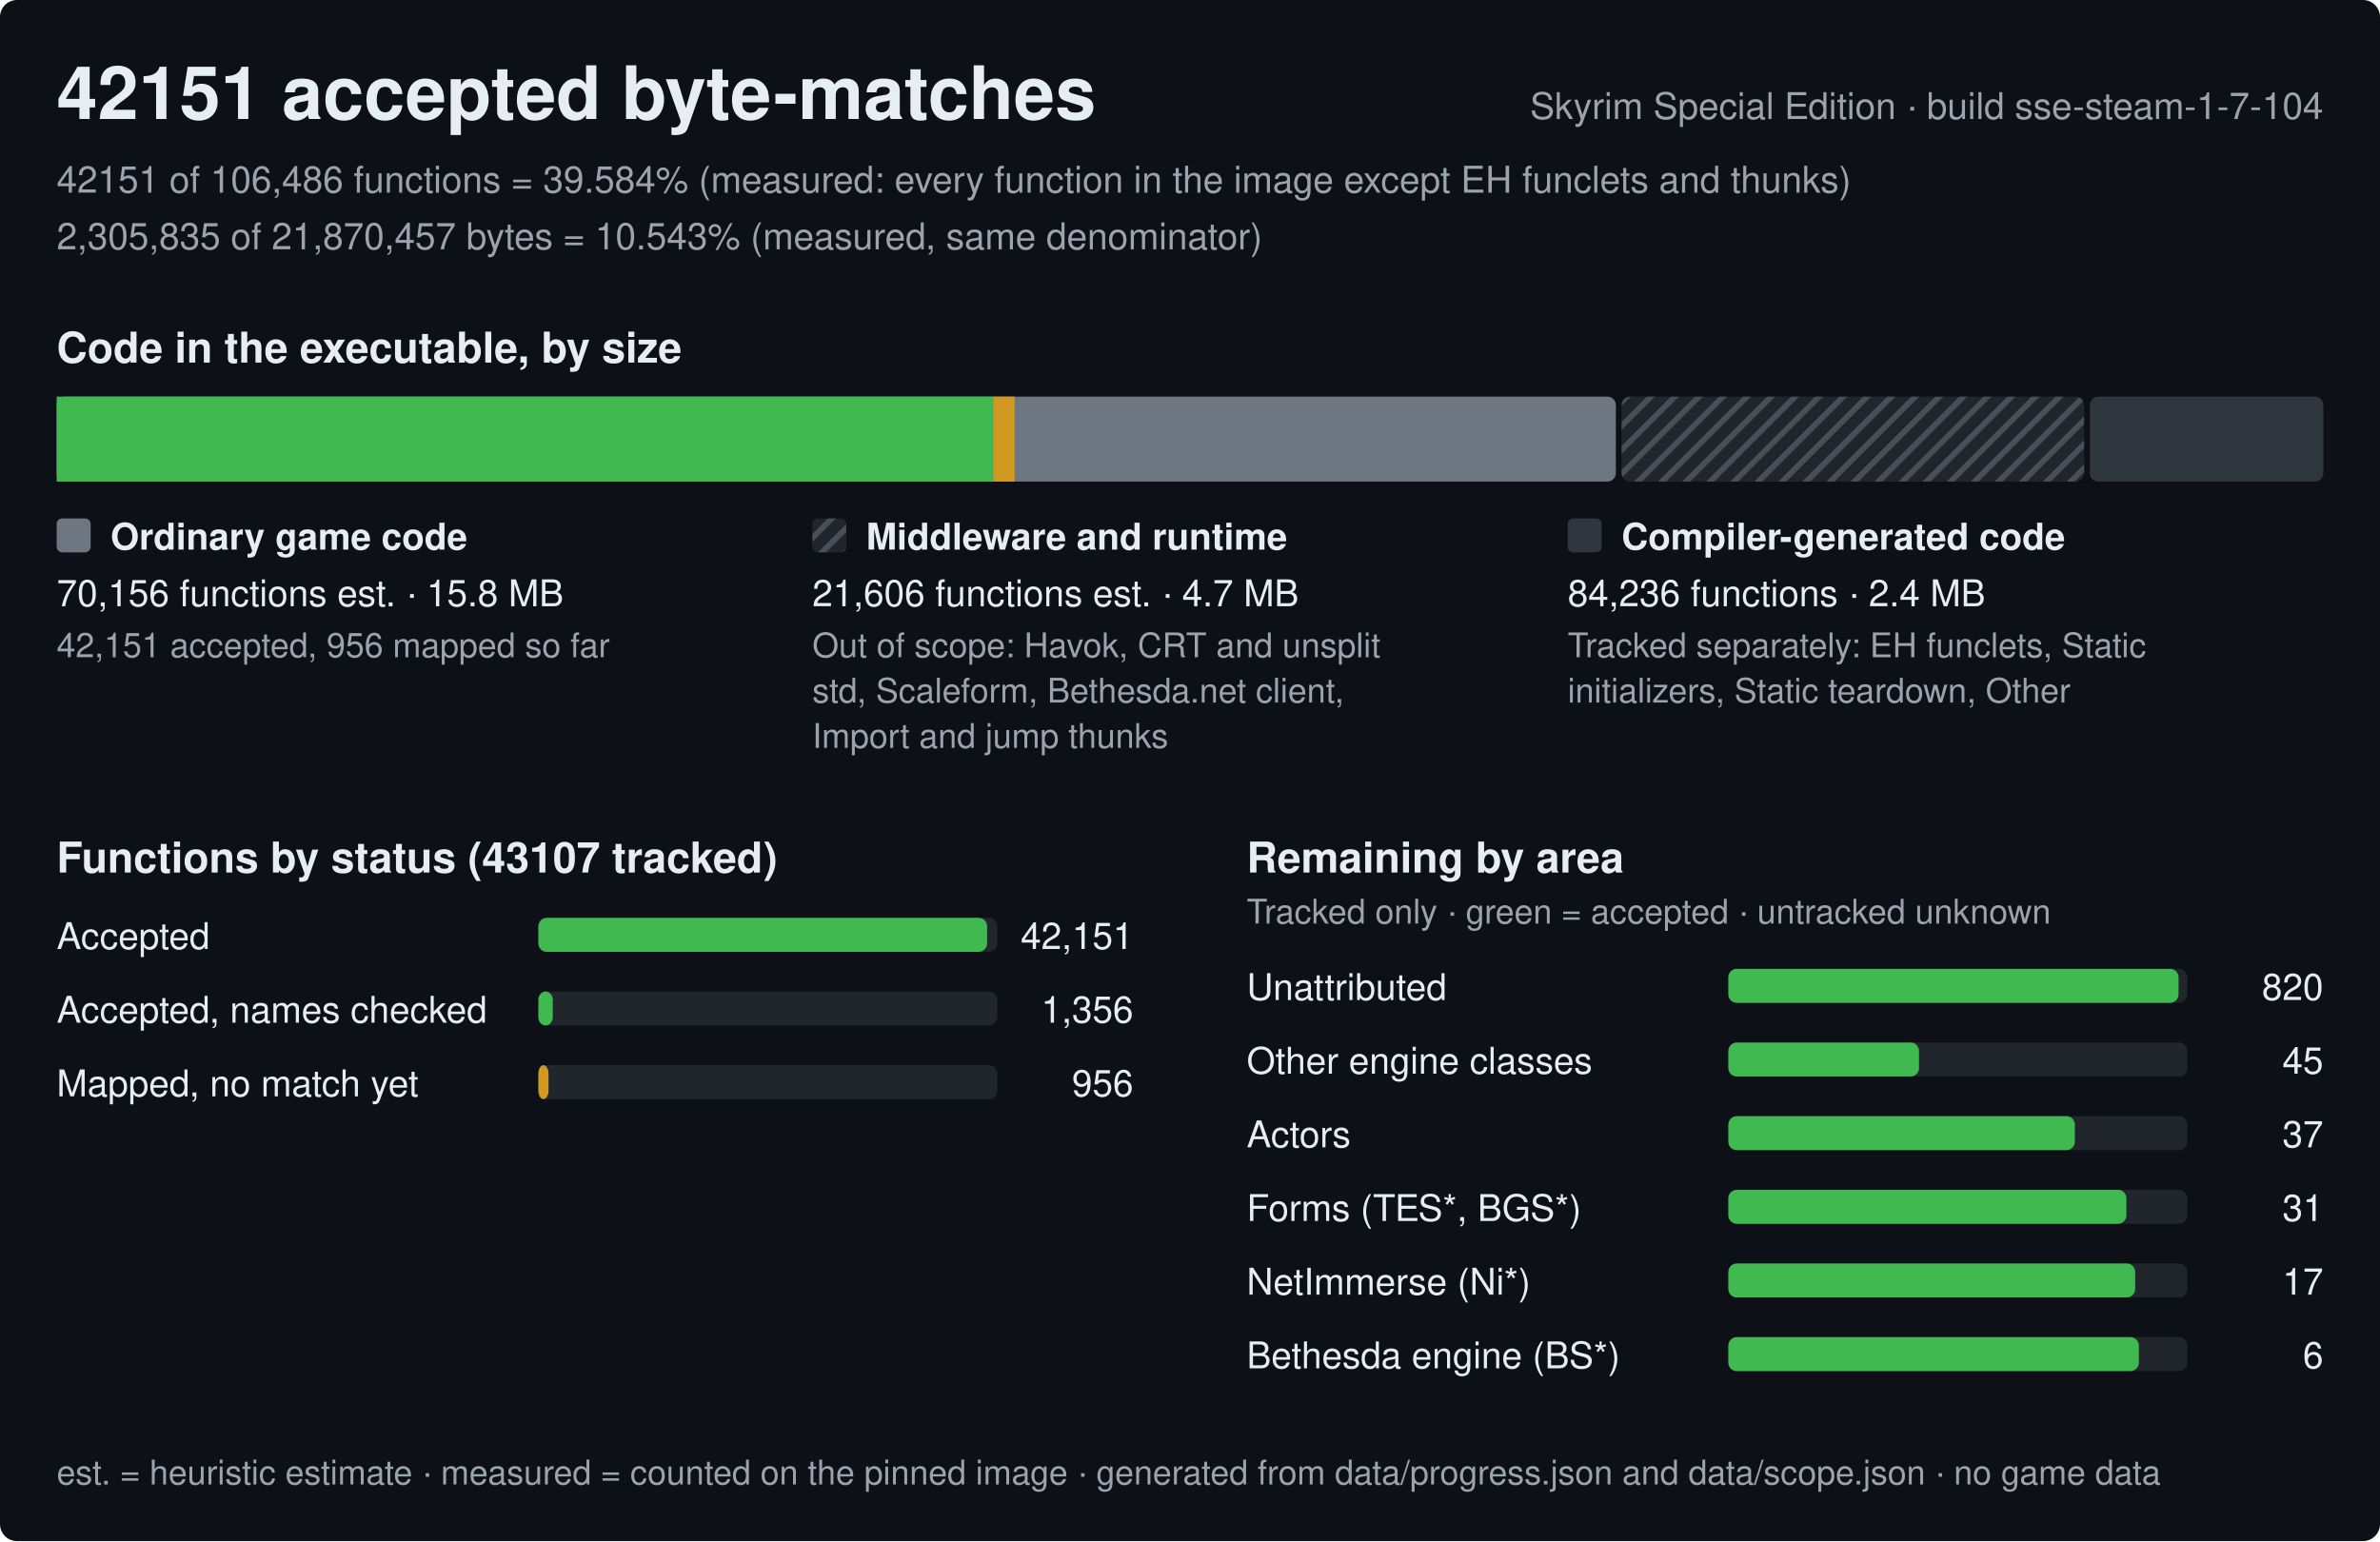
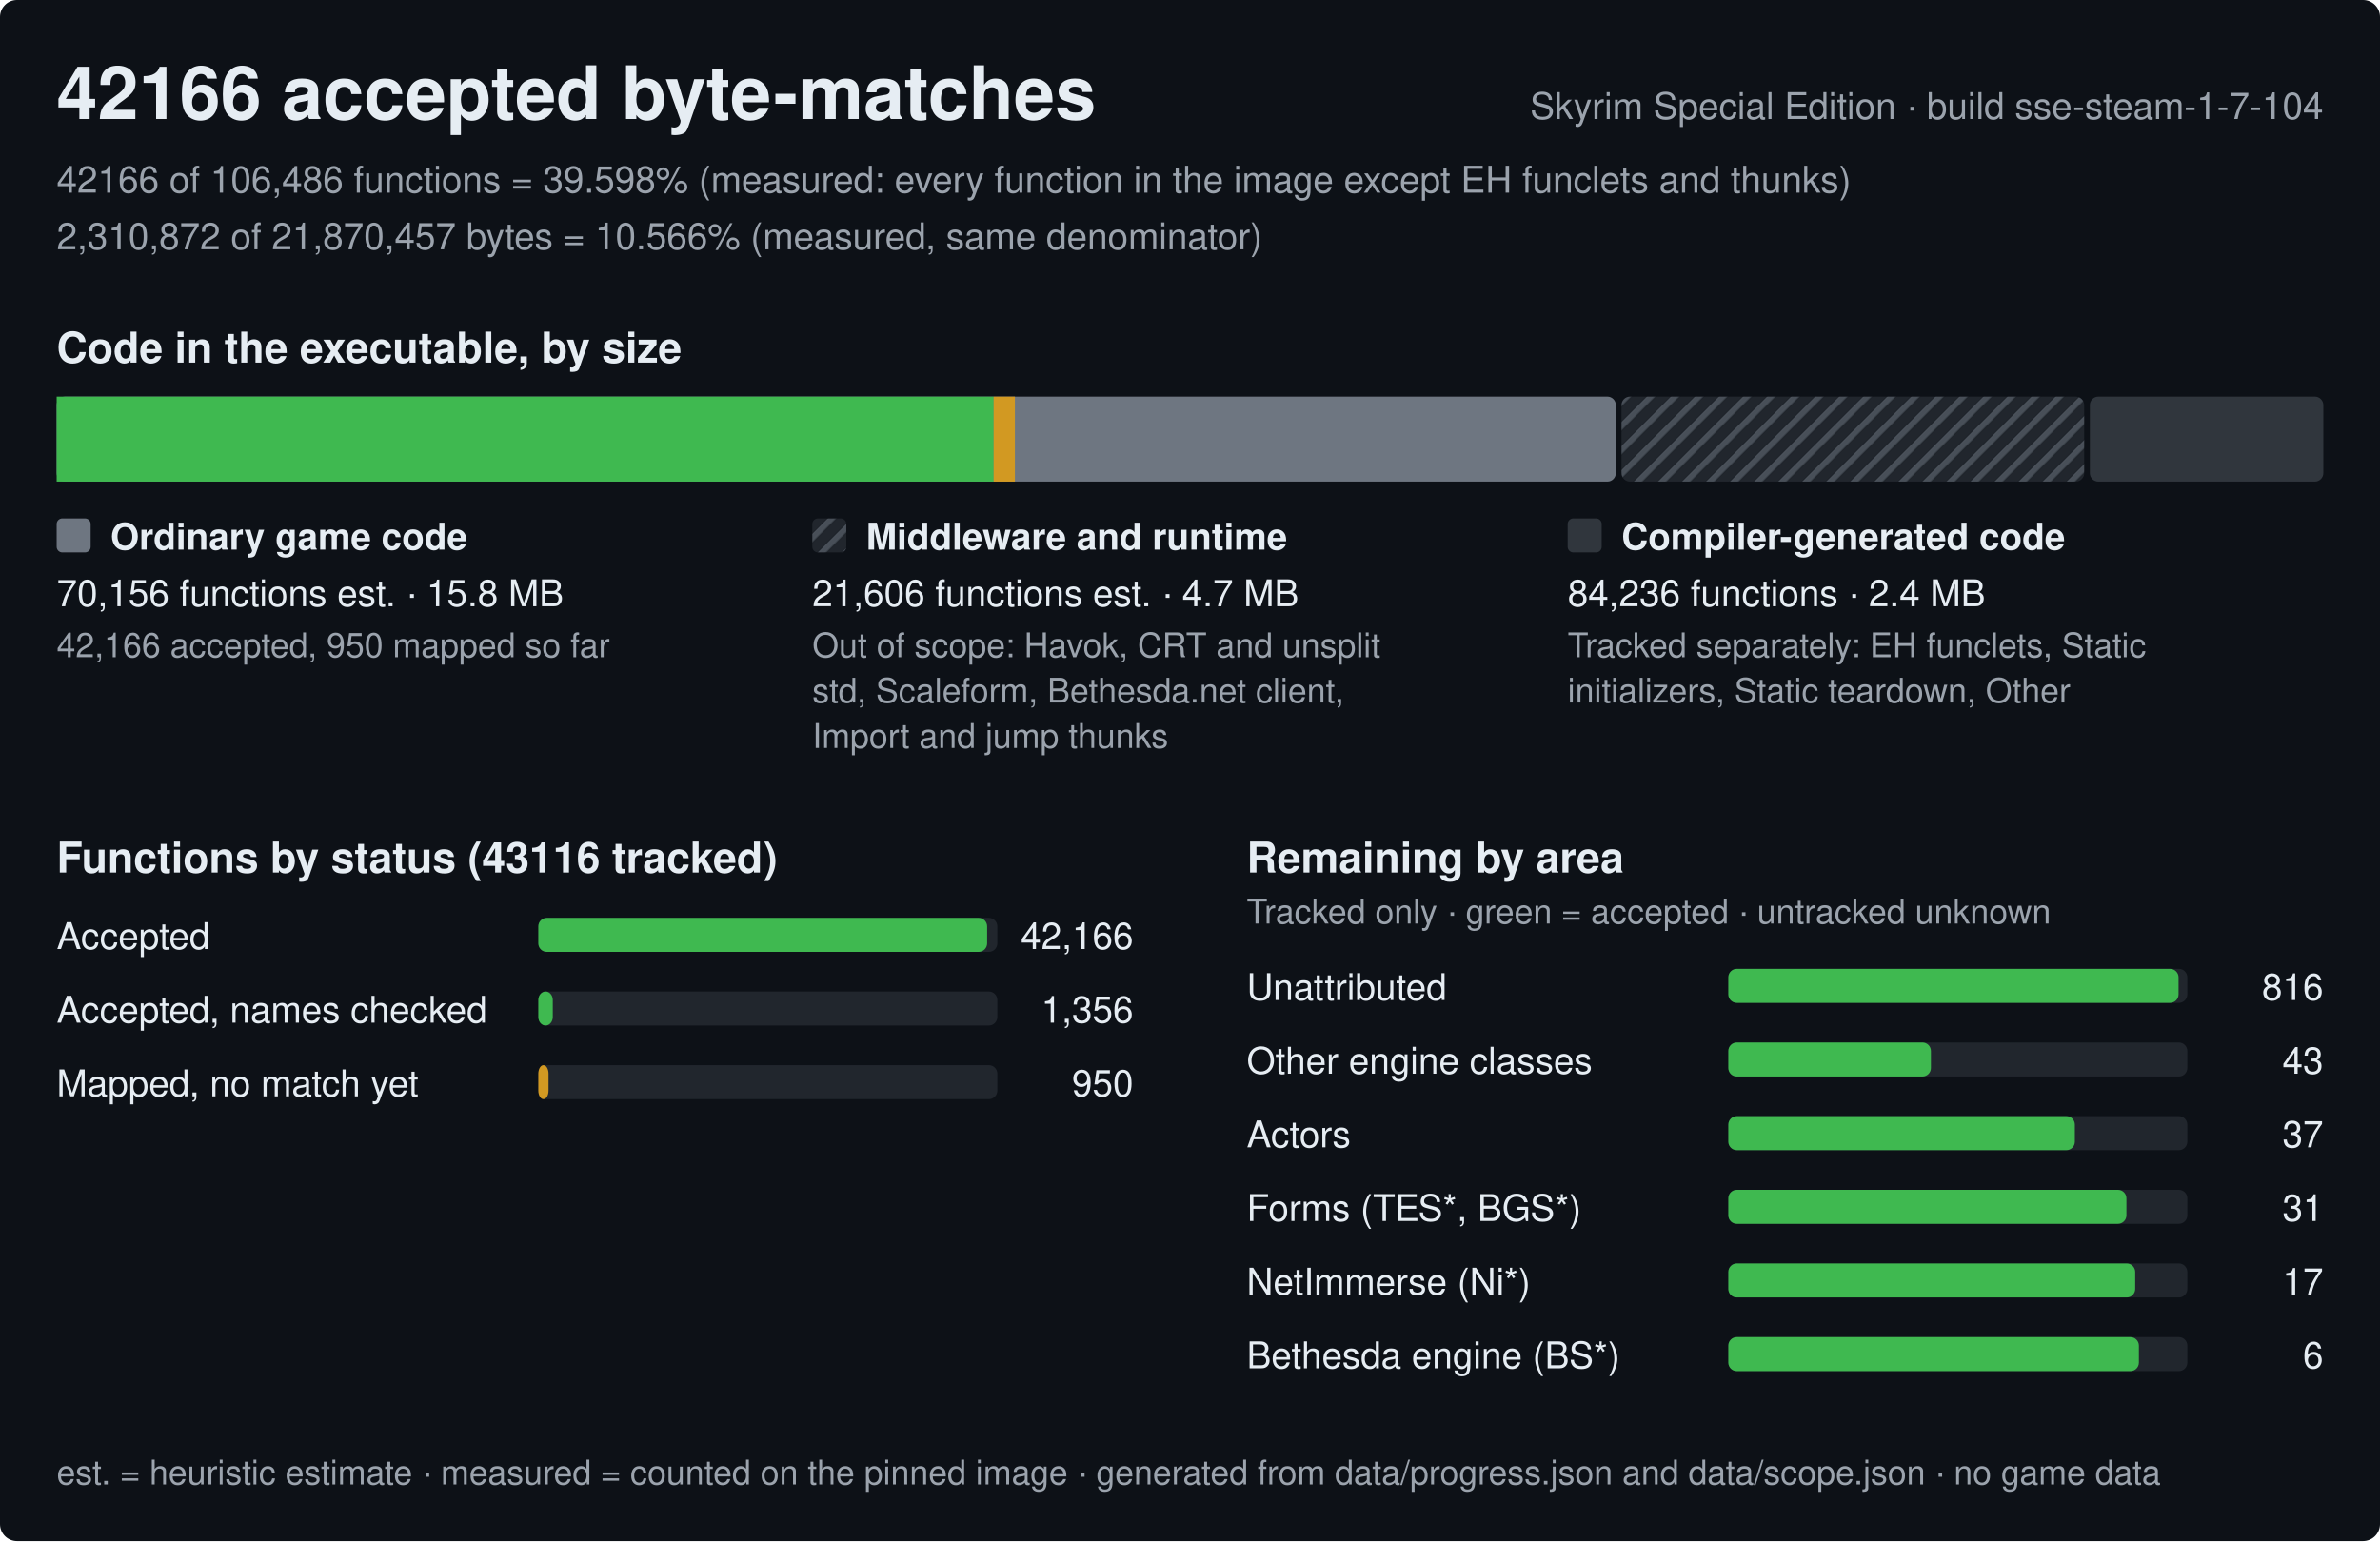
<svg xmlns="http://www.w3.org/2000/svg" width="840" height="544" viewBox="0 0 840 544" role="img" aria-label="Progress of the Skyrim Special Edition byte-matching reconstruction, build sse-steam-1-7-104">
  <style>text{font-family:-apple-system,BlinkMacSystemFont,'Segoe UI',Helvetica,Arial,sans-serif;fill:#e6edf3;white-space:pre}.h{font-size:26px;font-weight:600}.st{font-size:15px;font-weight:600}.lb{font-size:13px;font-weight:600}.bl{font-size:12px;font-weight:600;stroke:#0d1117;stroke-width:3px;paint-order:stroke;stroke-linejoin:round}.rl{font-size:13px}.fn{font-size:12px;fill:#9ba3ad}.mu{fill:#9ba3ad}</style>
  <defs>
    <pattern id="hx" width="6" height="6" patternUnits="userSpaceOnUse" patternTransform="rotate(45)">
      <rect width="6" height="6" fill="#21262d" />
      <rect width="2" height="6" fill="#484f58" />
    </pattern>
  </defs>
  <rect width="840" height="544" rx="6" fill="#0d1117" />
-   <text x="20" y="42" class="h">42151 accepted byte-matches</text>
+   <text x="20" y="42" class="h">42166 accepted byte-matches</text>
  <text x="820" y="42" class="rl mu" text-anchor="end">Skyrim Special Edition · build sse-steam-1-7-104</text>
-   <text x="20" y="68" class="rl mu">42151 of 106,486 functions = 39.584% (measured: every function in the image except EH funclets and thunks)</text>
-   <text x="20" y="88" class="rl mu">2,305,835 of 21,870,457 bytes = 10.543% (measured, same denominator)</text>
+   <text x="20" y="68" class="rl mu">42166 of 106,486 functions = 39.598% (measured: every function in the image except EH funclets and thunks)</text>
+   <text x="20" y="88" class="rl mu">2,310,872 of 21,870,457 bytes = 10.566% (measured, same denominator)</text>
  <text x="20" y="128" class="st">Code in the executable, by size</text>
  <rect x="20" y="140" width="550.3" height="30" rx="3" fill="#6e7681" />
-   <rect x="20" y="140" width="330.6" height="30" fill="#3fb950" />
-   <rect x="350.6" y="140" width="7.5" height="30" fill="#d29922" />
+   <rect x="20" y="140" width="330.7" height="30" fill="#3fb950" />
+   <rect x="350.7" y="140" width="7.5" height="30" fill="#d29922" />
  <rect x="572.3" y="140" width="163.3" height="30" rx="3" fill="url(#hx)" />
  <rect x="737.6" y="140" width="82.4" height="30" rx="3" fill="#30363d" />
  <rect x="20" y="183" width="12" height="12" rx="2" fill="#6e7681" />
  <text x="39" y="194" class="lb">Ordinary game code</text>
  <text x="20" y="214" class="rl">70,156 functions est. · 15.8 MB</text>
-   <text x="20" y="232" class="fn">42,151 accepted, 956 mapped so far</text>
+   <text x="20" y="232" class="fn">42,166 accepted, 950 mapped so far</text>
  <rect x="286.7" y="183" width="12" height="12" rx="2" fill="url(#hx)" />
  <text x="305.7" y="194" class="lb">Middleware and runtime</text>
  <text x="286.7" y="214" class="rl">21,606 functions est. · 4.7 MB</text>
  <text x="286.7" y="232" class="fn">Out of scope: Havok, CRT and unsplit</text>
  <text x="286.7" y="248" class="fn">std, Scaleform, Bethesda.net client,</text>
  <text x="286.7" y="264" class="fn">Import and jump thunks</text>
  <rect x="553.3" y="183" width="12" height="12" rx="2" fill="#30363d" />
  <text x="572.3" y="194" class="lb">Compiler-generated code</text>
  <text x="553.3" y="214" class="rl">84,236 functions · 2.4 MB</text>
  <text x="553.3" y="232" class="fn">Tracked separately: EH funclets, Static</text>
  <text x="553.3" y="248" class="fn">initializers, Static teardown, Other</text>
-   <text x="20" y="308" class="st">Functions by status (43107 tracked)</text>
+   <text x="20" y="308" class="st">Functions by status (43116 tracked)</text>
  <text x="20" y="335" class="rl">Accepted</text>
  <rect x="190" y="324" width="162.0" height="12" rx="3" fill="#21262d" />
  <rect x="190" y="324" width="158.4" height="12" rx="3" fill="#3fb950" />
-   <text x="400.0" y="335" class="rl" text-anchor="end">42,151</text>
+   <text x="400.0" y="335" class="rl" text-anchor="end">42,166</text>
  <text x="20" y="361" class="rl">Accepted, names checked</text>
  <rect x="190" y="350" width="162.0" height="12" rx="3" fill="#21262d" />
  <rect x="190" y="350" width="5.1" height="12" rx="3" fill="#3fb950" />
  <text x="400.0" y="361" class="rl" text-anchor="end">1,356</text>
  <text x="20" y="387" class="rl">Mapped, no match yet</text>
  <rect x="190" y="376" width="162.0" height="12" rx="3" fill="#21262d" />
  <rect x="190" y="376" width="3.6" height="12" rx="3" fill="#d29922" />
-   <text x="400.0" y="387" class="rl" text-anchor="end">956</text>
+   <text x="400.0" y="387" class="rl" text-anchor="end">950</text>
  <text x="440.0" y="308" class="st">Remaining by area</text>
  <text x="440.0" y="326" class="fn">Tracked only · green = accepted · untracked unknown</text>
  <text x="440.0" y="353" class="rl">Unattributed</text>
  <rect x="610.0" y="342" width="162.0" height="12" rx="3" fill="#21262d" />
  <rect x="610.0" y="342" width="158.9" height="12" rx="3" fill="#3fb950" />
-   <text x="820.0" y="353" class="rl" text-anchor="end">820</text>
+   <text x="820.0" y="353" class="rl" text-anchor="end">816</text>
  <text x="440.0" y="379" class="rl">Other engine classes</text>
  <rect x="610.0" y="368" width="162.0" height="12" rx="3" fill="#21262d" />
-   <rect x="610.0" y="368" width="67.3" height="12" rx="3" fill="#3fb950" />
-   <text x="820.0" y="379" class="rl" text-anchor="end">45</text>
+   <rect x="610.0" y="368" width="71.5" height="12" rx="3" fill="#3fb950" />
+   <text x="820.0" y="379" class="rl" text-anchor="end">43</text>
  <text x="440.0" y="405" class="rl">Actors</text>
  <rect x="610.0" y="394" width="162.0" height="12" rx="3" fill="#21262d" />
  <rect x="610.0" y="394" width="122.3" height="12" rx="3" fill="#3fb950" />
  <text x="820.0" y="405" class="rl" text-anchor="end">37</text>
  <text x="440.0" y="431" class="rl">Forms (TES*, BGS*)</text>
  <rect x="610.0" y="420" width="162.0" height="12" rx="3" fill="#21262d" />
  <rect x="610.0" y="420" width="140.5" height="12" rx="3" fill="#3fb950" />
  <text x="820.0" y="431" class="rl" text-anchor="end">31</text>
  <text x="440.0" y="457" class="rl">NetImmerse (Ni*)</text>
  <rect x="610.0" y="446" width="162.0" height="12" rx="3" fill="#21262d" />
  <rect x="610.0" y="446" width="143.6" height="12" rx="3" fill="#3fb950" />
  <text x="820.0" y="457" class="rl" text-anchor="end">17</text>
  <text x="440.0" y="483" class="rl">Bethesda engine (BS*)</text>
  <rect x="610.0" y="472" width="162.0" height="12" rx="3" fill="#21262d" />
  <rect x="610.0" y="472" width="144.9" height="12" rx="3" fill="#3fb950" />
  <text x="820.0" y="483" class="rl" text-anchor="end">6</text>
  <text x="20" y="524" class="fn">est. = heuristic estimate · measured = counted on the pinned image · generated from data/progress.json and data/scope.json · no game data</text>
</svg>
